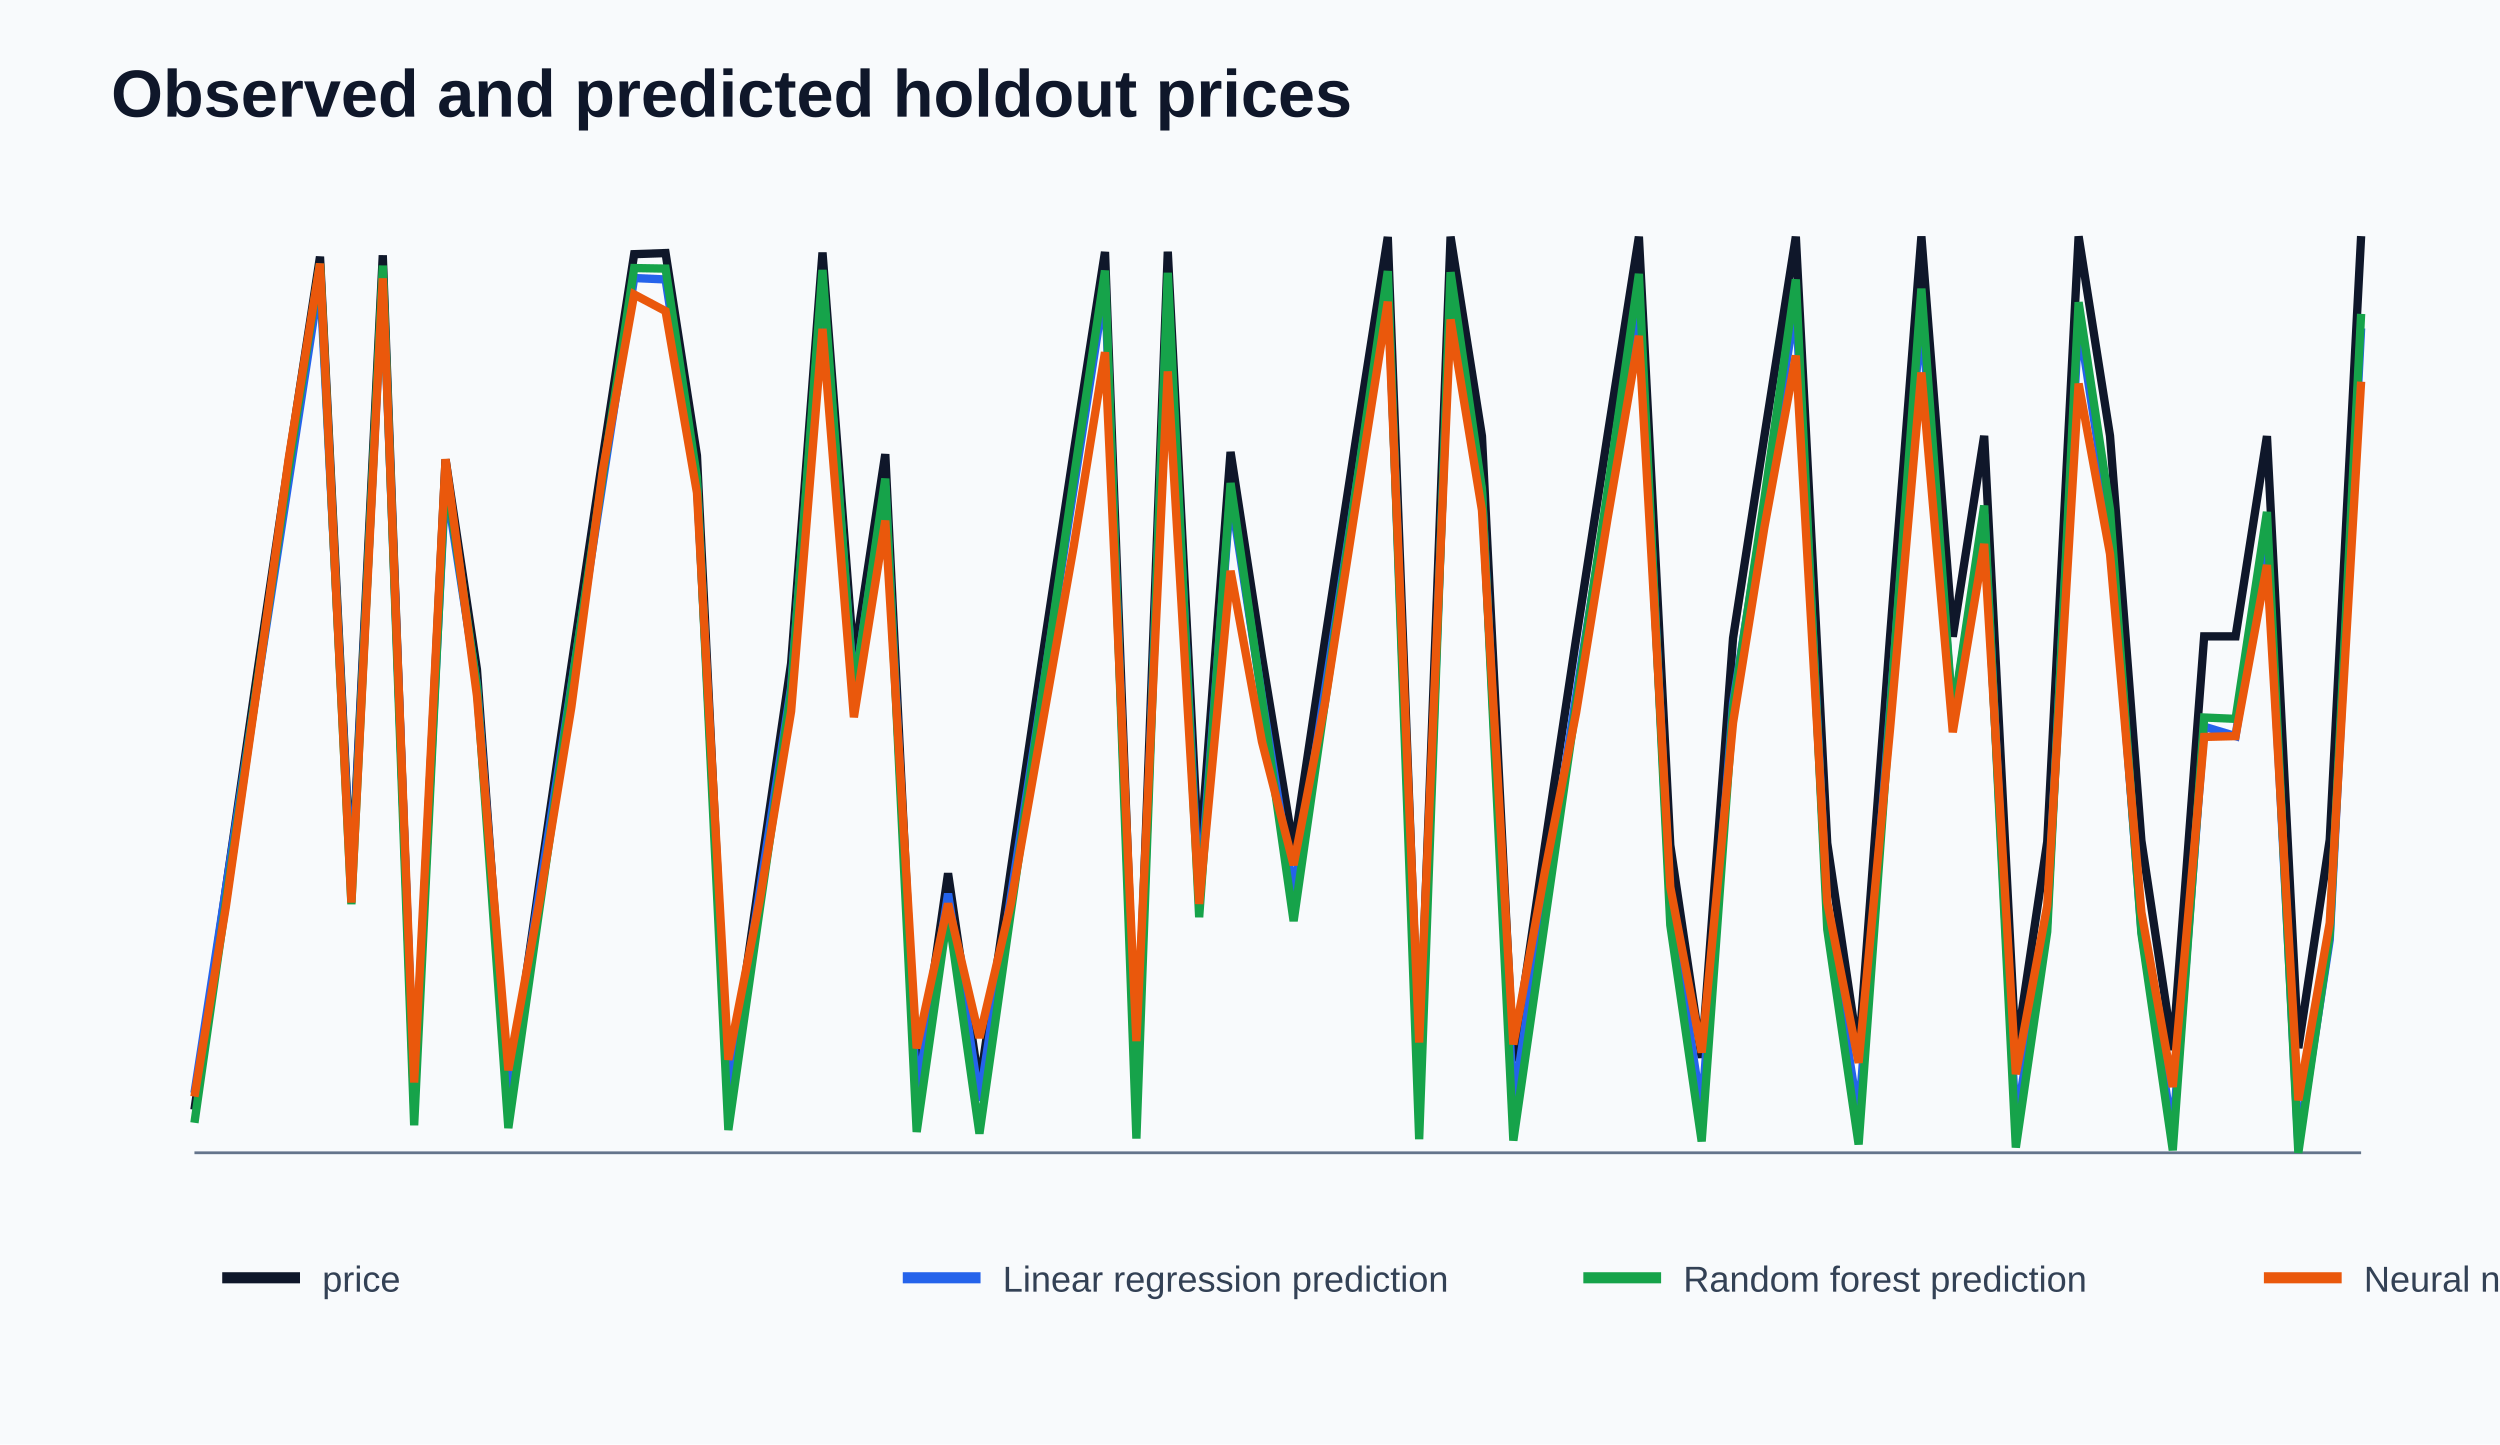
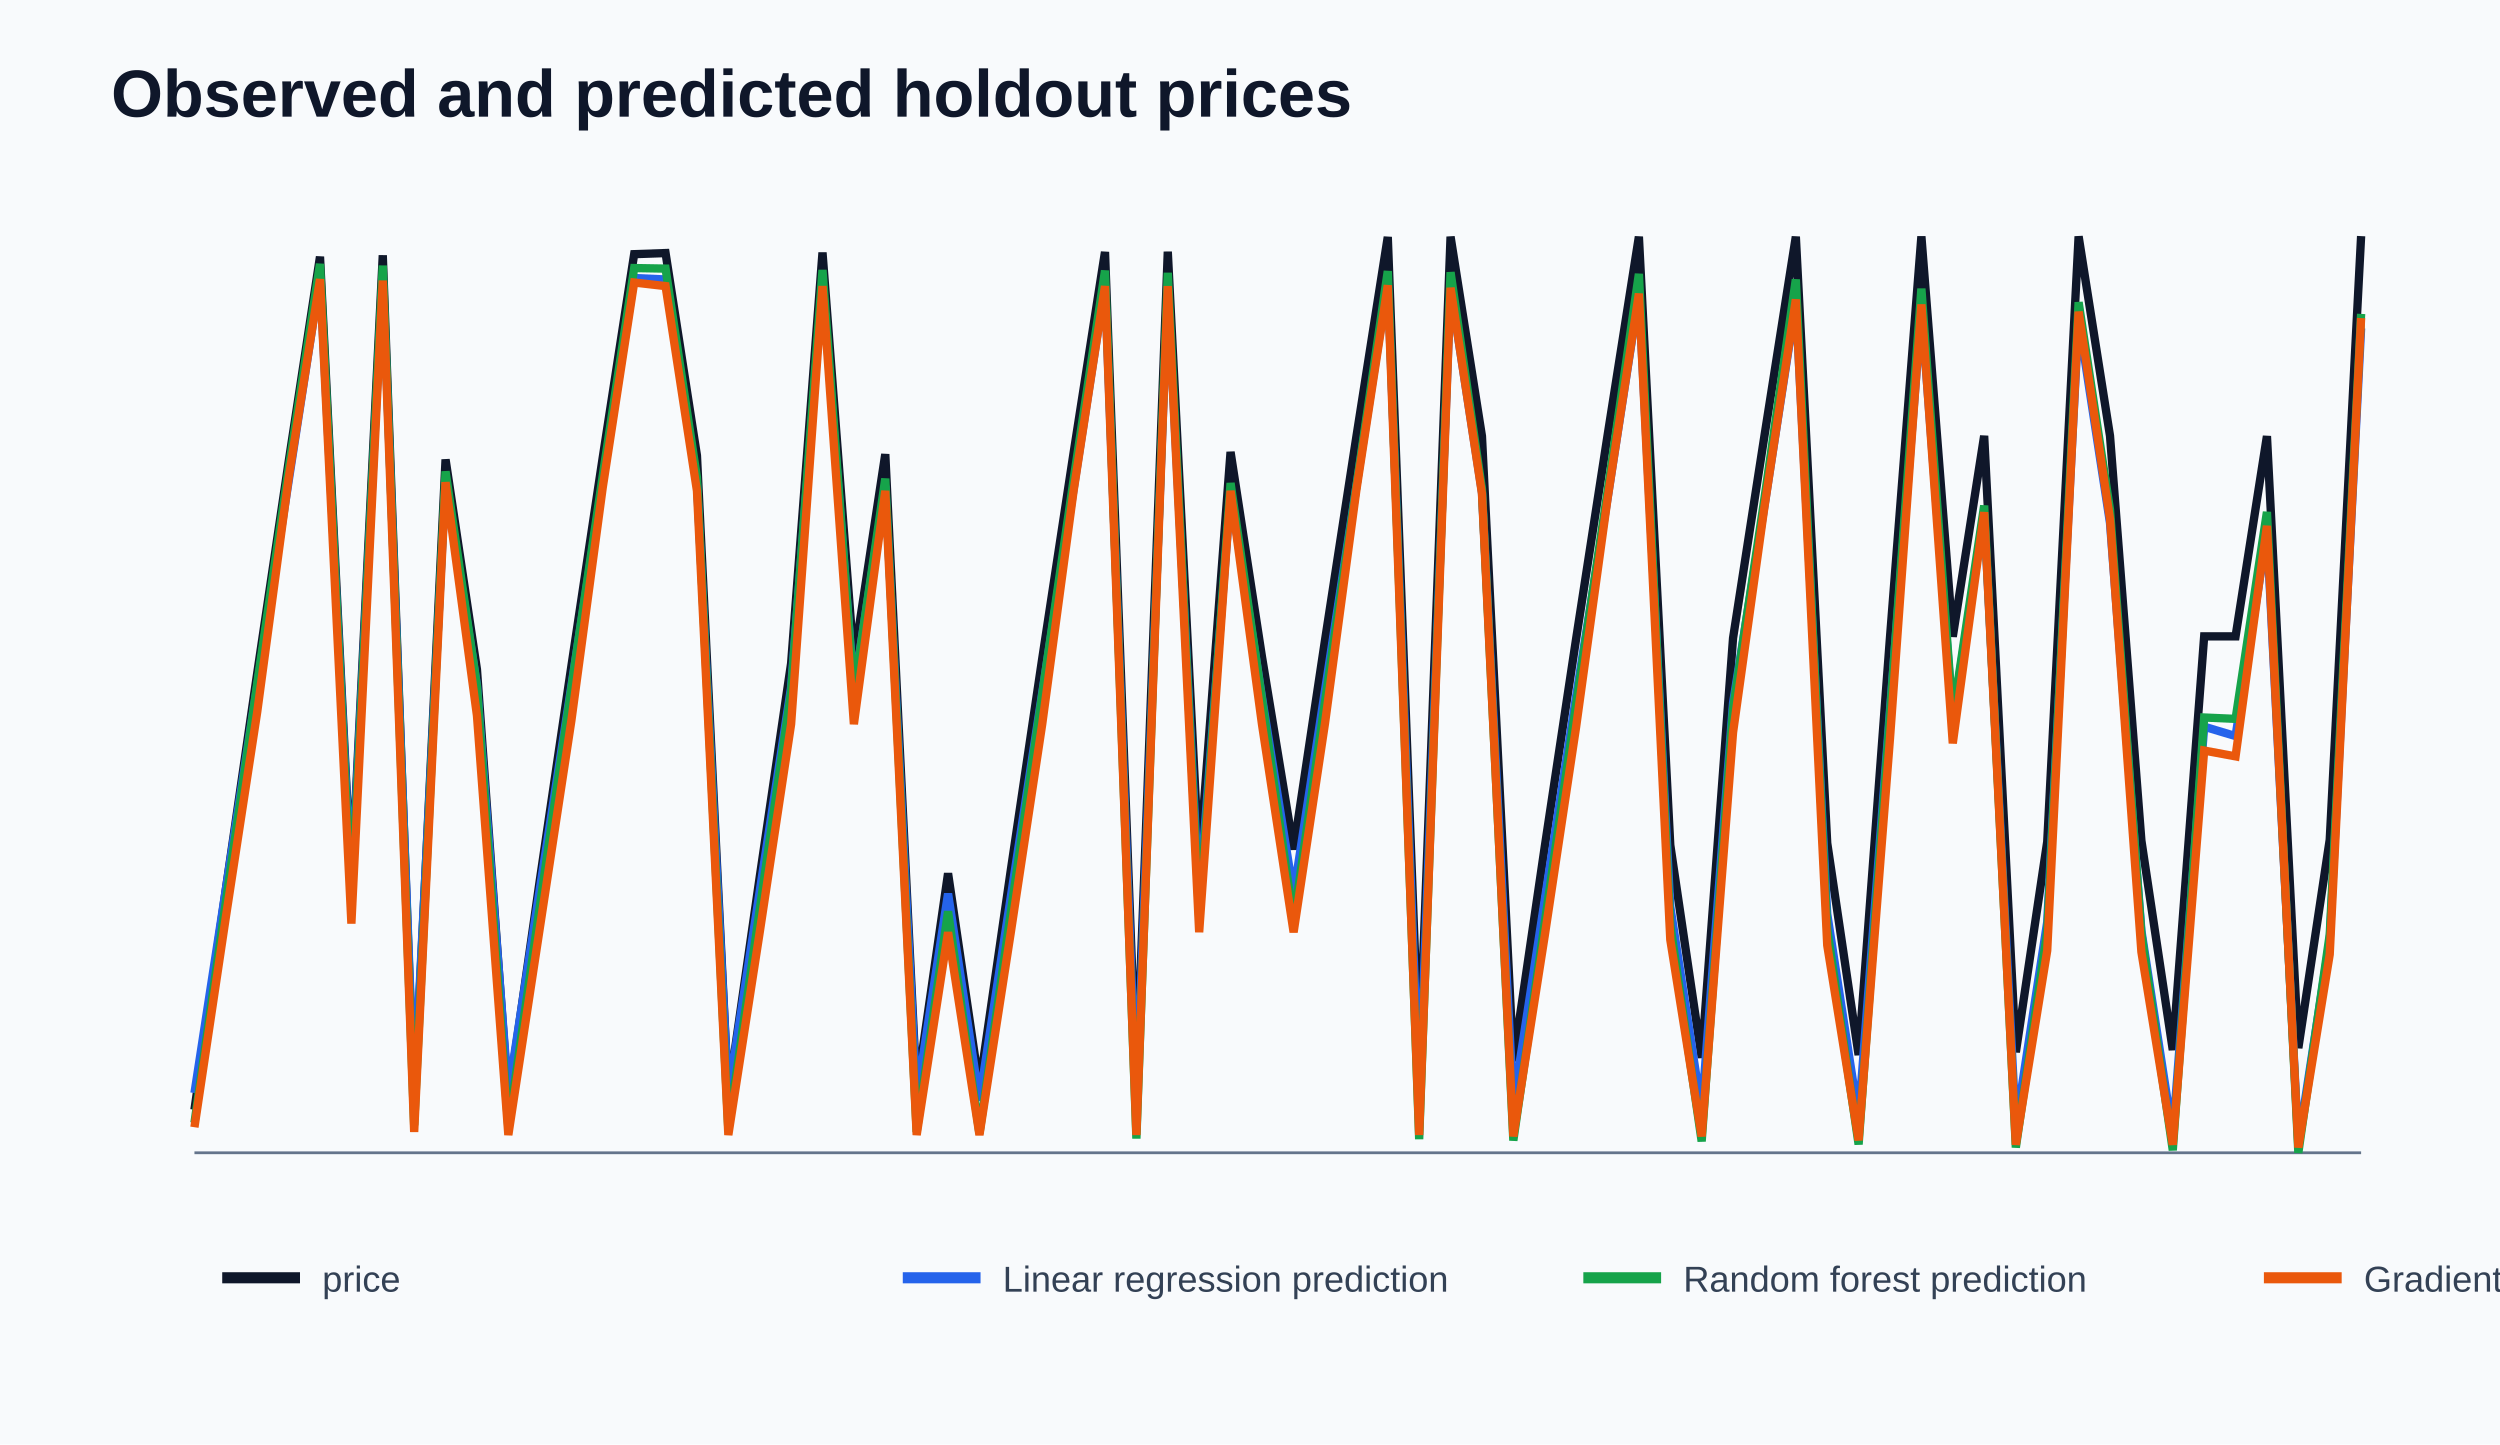
<svg xmlns="http://www.w3.org/2000/svg" width="900" height="520" viewBox="0 0 900 520">
  <rect width="100%" height="100%" fill="#f8fafc" />
  <text x="40" y="42" font-family="Arial" font-size="24" font-weight="bold" fill="#0f172a">Observed and predicted holdout prices</text>
  <line x1="70" y1="415" x2="850" y2="415" stroke="#64748b" />
  <polyline fill="none" stroke="#0f172a" stroke-width="3" points="70.0,399.5 81.3,320.2 92.6,242.3 103.9,166.3 115.2,92.4 126.5,318.6 137.8,91.9 149.1,397.8 160.4,165.4 171.7,241.0 183.0,396.1 194.3,317.1 205.7,239.8 217.0,164.6 228.3,91.5 239.6,91.1 250.9,164.0 262.2,394.4 273.5,315.7 284.8,238.8 296.1,90.9 307.4,237.9 318.7,163.5 330.0,392.8 341.3,314.4 352.6,391.3 363.9,313.2 375.2,237.1 386.5,163.0 397.8,90.7 409.1,389.8 420.4,90.6 431.7,312.1 443.0,162.7 454.3,236.4 465.7,305.8 477.0,230.5 488.3,157.2 499.6,85.3 510.9,383.2 522.2,85.2 533.5,157.0 544.8,382.0 556.1,304.9 567.4,230.0 578.7,156.9 590.0,85.2 601.3,304.2 612.6,380.8 623.9,229.7 635.2,156.9 646.5,85.2 657.8,303.5 669.1,379.8 680.4,229.4 691.7,85.1 703.0,229.2 714.3,156.9 725.7,378.8 737.0,303.0 748.3,85.1 759.6,156.9 770.9,302.6 782.2,378.0 793.5,229.1 804.8,229.1 816.1,157.0 827.4,377.3 838.7,302.3 850.0,85.0" />
  <polyline fill="none" stroke="#2563eb" stroke-width="3" points="70.0,393.5 81.3,320.1 92.6,246.7 103.9,173.3 115.2,100.0 126.5,320.0 137.8,99.9 149.1,393.4 160.4,173.3 171.7,246.7 183.0,393.7 194.3,320.3 205.7,246.9 217.0,173.5 228.3,100.1 239.6,100.6 250.9,174.0 262.2,394.2 273.5,320.8 284.8,247.4 296.1,101.5 307.4,248.3 318.7,174.9 330.0,395.1 341.3,321.7 352.6,396.2 363.9,322.8 375.2,249.4 386.5,176.1 397.8,102.7 409.1,397.7 420.4,104.2 431.7,324.3 443.0,177.6 454.3,250.9 465.7,321.9 477.0,248.5 488.3,175.1 499.6,101.7 510.9,395.3 522.2,103.8 533.5,177.2 544.8,397.4 556.1,324.0 567.4,250.6 578.7,179.6 590.0,106.2 601.3,326.4 612.6,399.8 623.9,253.0 635.2,182.2 646.5,108.8 657.8,329.0 669.1,402.4 680.4,255.6 691.7,111.8 703.0,258.5 714.3,185.1 725.7,405.3 737.0,331.9 748.3,114.9 759.6,188.3 770.9,335.0 782.2,408.4 793.5,261.6 804.8,265.0 816.1,191.6 827.4,411.7 838.7,338.4 850.0,118.2" />
  <polyline fill="none" stroke="#16a34a" stroke-width="3" points="70.0,404.2 81.3,324.7 92.6,246.1 103.9,168.9 115.2,95.0 126.5,325.5 137.8,95.6 149.1,405.1 160.4,169.7 171.7,247.1 183.0,406.1 194.3,326.5 205.7,247.6 217.0,171.1 228.3,96.5 239.6,96.7 250.9,171.9 262.2,406.8 273.5,327.4 284.8,248.9 296.1,97.2 307.4,249.5 318.7,172.3 330.0,407.5 341.3,328.1 352.6,408.1 363.9,328.4 375.2,250.0 386.5,172.6 397.8,97.4 409.1,409.9 420.4,98.2 431.7,330.2 443.0,173.9 454.3,251.5 465.7,331.6 477.0,252.6 488.3,175.1 499.6,97.6 510.9,410.1 522.2,98.0 533.5,176.0 544.8,410.6 556.1,332.2 567.4,253.6 578.7,176.9 590.0,98.6 601.3,333.0 612.6,410.9 623.9,255.0 635.2,179.4 646.5,100.6 657.8,334.5 669.1,412.0 680.4,256.8 691.7,103.9 703.0,257.9 714.3,182.0 725.7,413.1 737.0,335.4 748.3,108.8 759.6,183.5 770.9,336.0 782.2,414.1 793.5,258.3 804.8,258.8 816.1,184.3 827.4,415.0 838.7,336.4 850.0,113.0" />
-   <polyline fill="none" stroke="#ea580c" stroke-width="3" points="70.0,394.8 81.3,326.5 92.6,247.1 103.9,165.3 115.2,94.9 126.5,324.9 137.8,100.2 149.1,389.7 160.4,165.3 171.7,250.5 183.0,385.3 194.3,324.1 205.7,254.5 217.0,169.4 228.3,106.0 239.6,112.0 250.9,177.4 262.2,381.5 273.5,324.1 284.8,256.1 296.1,118.4 307.4,258.2 318.7,187.4 330.0,377.4 341.3,325.3 352.6,373.6 363.9,325.4 375.2,261.0 386.5,196.9 397.8,126.8 409.1,374.8 420.4,133.7 431.7,325.4 443.0,205.5 454.3,267.0 465.7,311.4 477.0,253.0 488.3,180.4 499.6,108.6 510.9,375.3 522.2,115.0 533.5,183.7 544.8,376.0 556.1,314.1 567.4,256.6 578.7,186.8 590.0,120.9 601.3,319.3 612.6,378.9 623.9,260.2 635.2,189.7 646.5,128.0 657.8,324.8 669.1,382.6 680.4,262.6 691.7,134.1 703.0,263.6 714.3,195.8 725.7,386.7 737.0,326.1 748.3,138.1 759.6,199.4 770.9,328.4 782.2,391.3 793.5,265.3 804.8,265.0 816.1,203.4 827.4,396.1 838.7,332.2 850.0,137.4" />
+   <polyline fill="none" stroke="#ea580c" stroke-width="3" points="70.0,405.8 81.3,330.2 92.6,256.3 103.9,172.2 115.2,100.5 126.5,332.5 137.8,101.0 149.1,407.5 160.4,173.6 171.7,257.6 183.0,408.6 194.3,334.3 205.7,259.4 217.0,175.4 228.3,101.7 239.6,103.0 250.9,176.7 262.2,408.6 273.5,335.6 284.8,260.7 296.1,103.0 307.4,260.7 318.7,176.7 330.0,408.6 341.3,335.6 352.6,408.6 363.9,335.6 375.2,260.7 386.5,176.7 397.8,103.0 409.1,408.6 420.4,103.0 431.7,335.6 443.0,176.7 454.3,260.7 465.7,335.6 477.0,260.4 488.3,176.4 499.6,102.7 510.9,408.6 522.2,103.6 533.5,177.7 544.8,409.1 556.1,336.9 567.4,261.7 578.7,179.7 590.0,105.7 601.3,338.3 612.6,409.1 623.9,263.7 635.2,182.5 646.5,107.8 657.8,340.3 669.1,410.5 680.4,265.8 691.7,109.6 703.0,267.6 714.3,184.4 725.7,412.1 737.0,342.2 748.3,112.2 759.6,186.9 770.9,342.7 782.2,412.1 793.5,270.2 804.8,272.3 816.1,189.3 827.4,413.1 838.7,343.6 850.0,114.5" />
  <line x1="80" y1="460" x2="108" y2="460" stroke="#0f172a" stroke-width="4" />
  <text x="116" y="465" font-family="Arial" font-size="13" fill="#334155">price</text>
  <line x1="325" y1="460" x2="353" y2="460" stroke="#2563eb" stroke-width="4" />
  <text x="361" y="465" font-family="Arial" font-size="13" fill="#334155">Linear regression prediction</text>
  <line x1="570" y1="460" x2="598" y2="460" stroke="#16a34a" stroke-width="4" />
  <text x="606" y="465" font-family="Arial" font-size="13" fill="#334155">Random forest prediction</text>
  <line x1="815" y1="460" x2="843" y2="460" stroke="#ea580c" stroke-width="4" />
-   <text x="851" y="465" font-family="Arial" font-size="13" fill="#334155">Neural network prediction</text>
+   <text x="851" y="465" font-family="Arial" font-size="13" fill="#334155">Gradient boosting prediction</text>
</svg>
